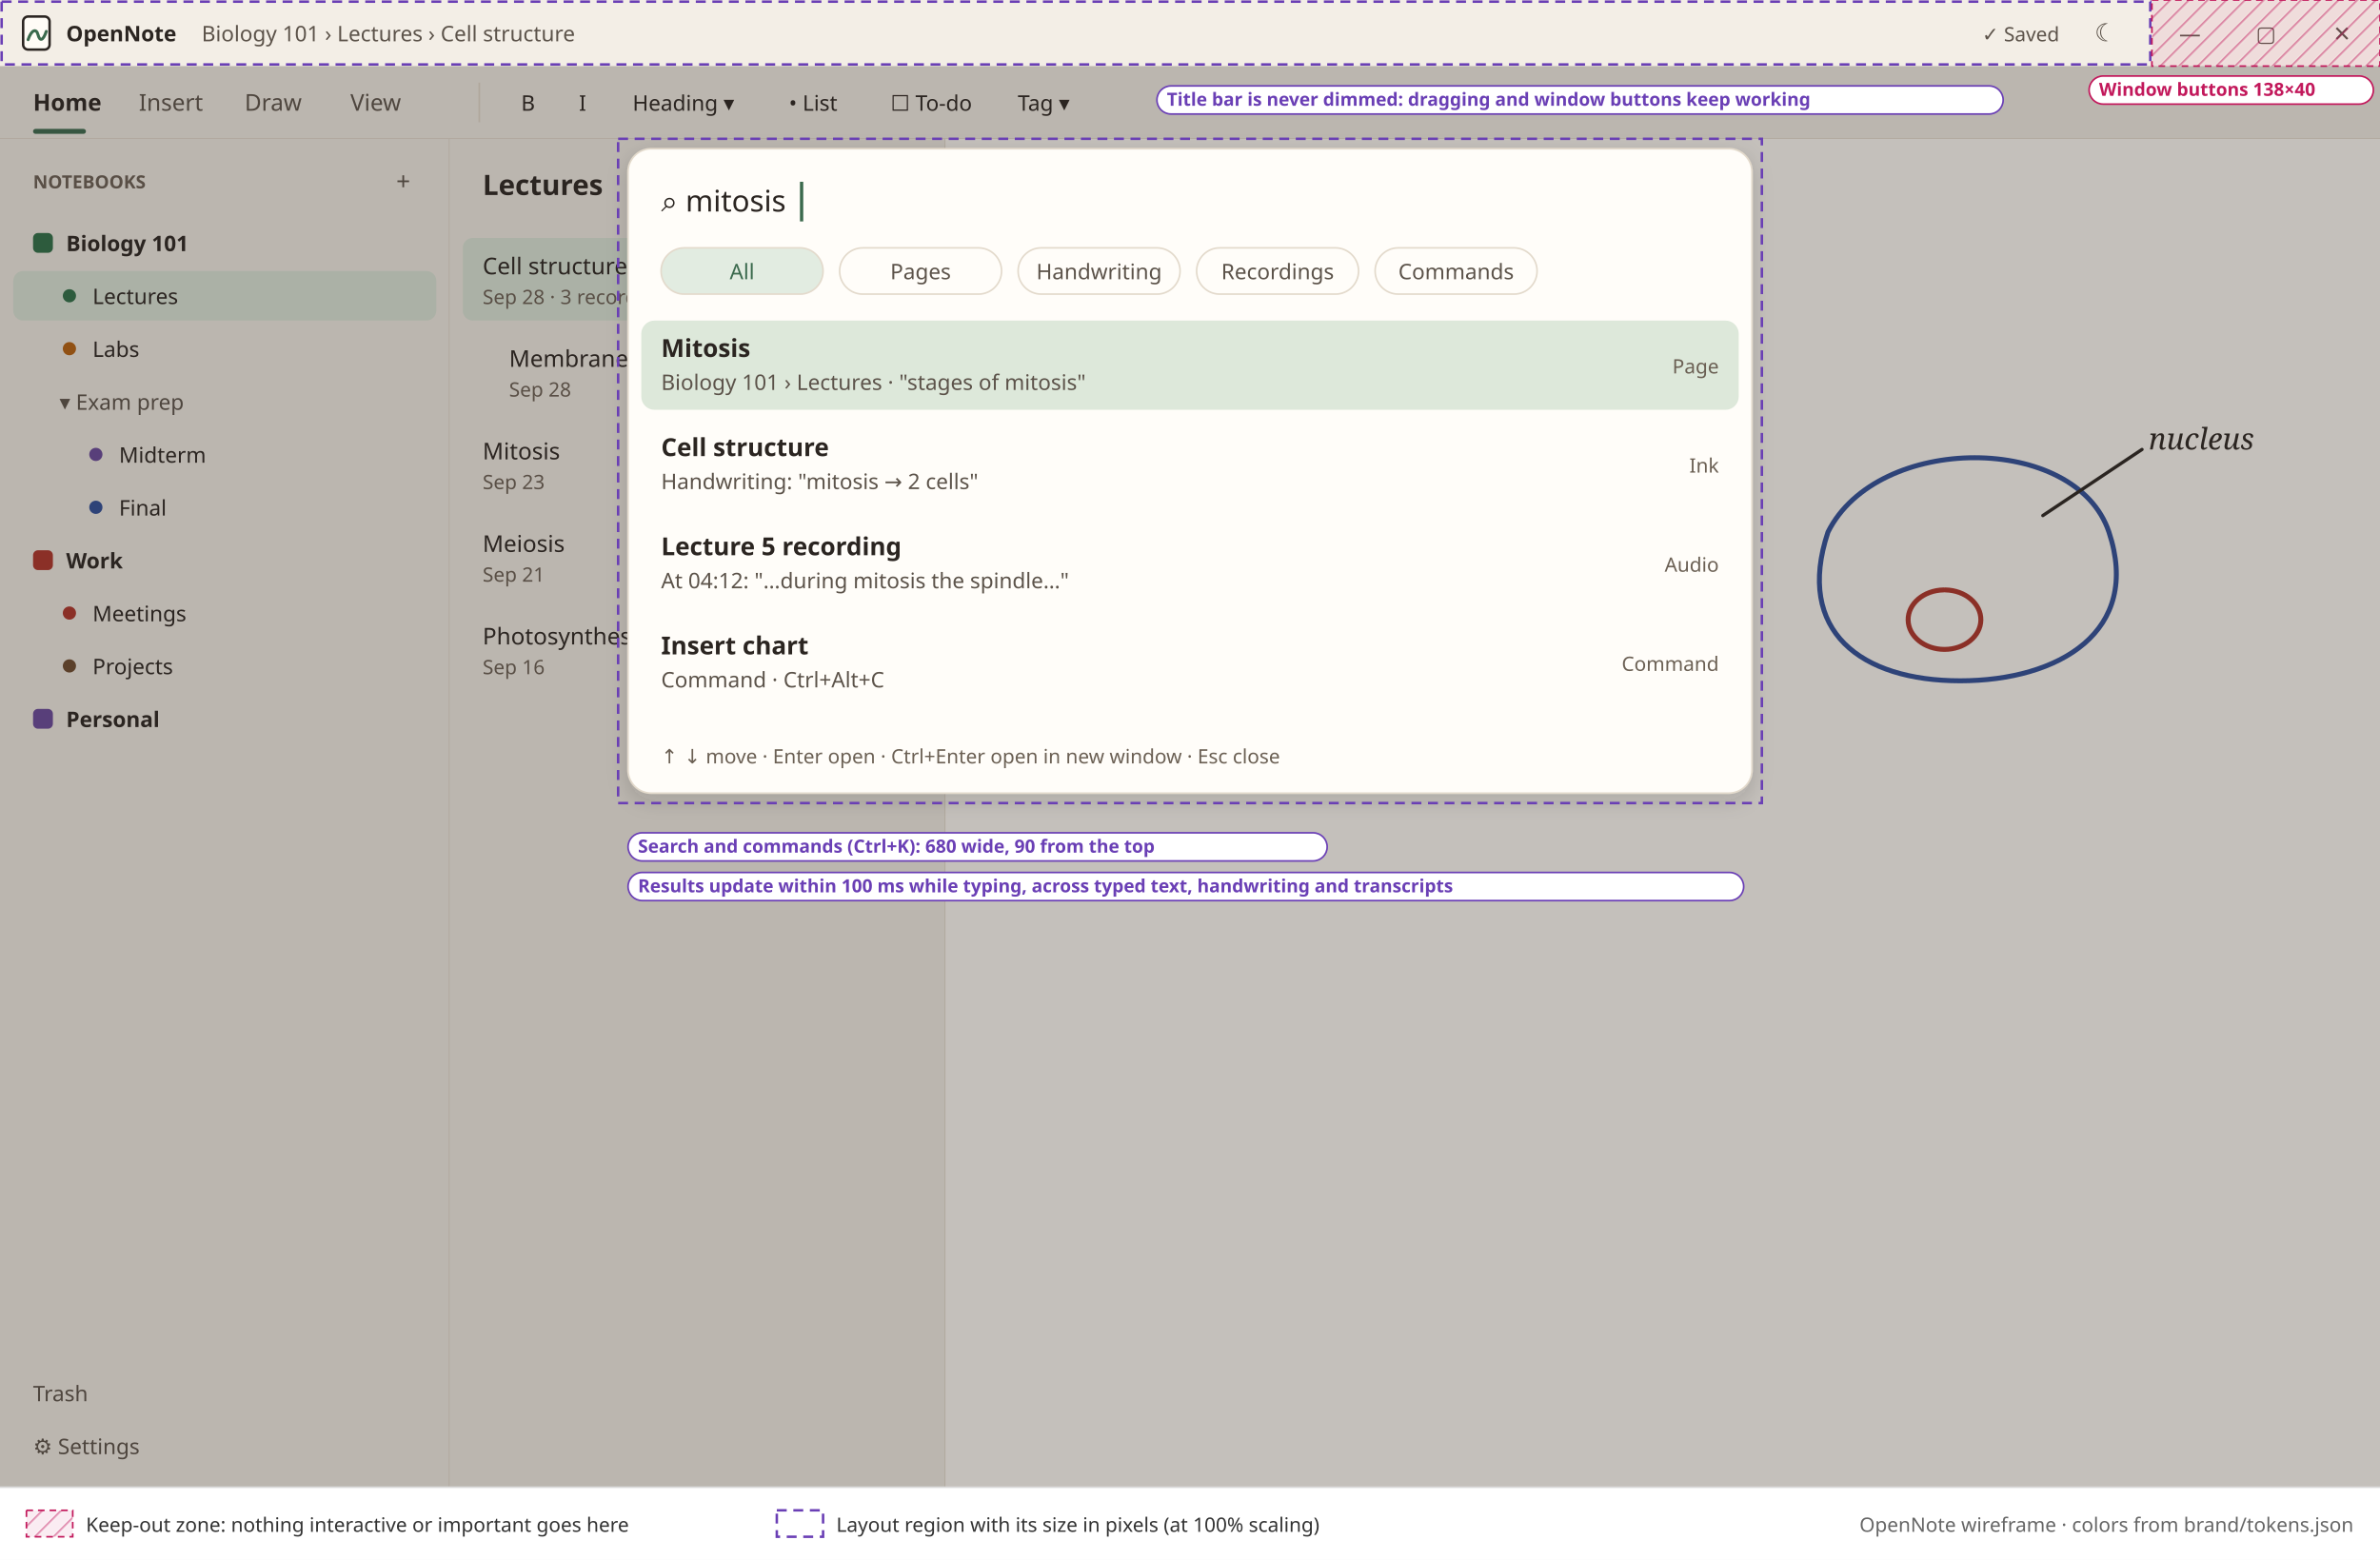
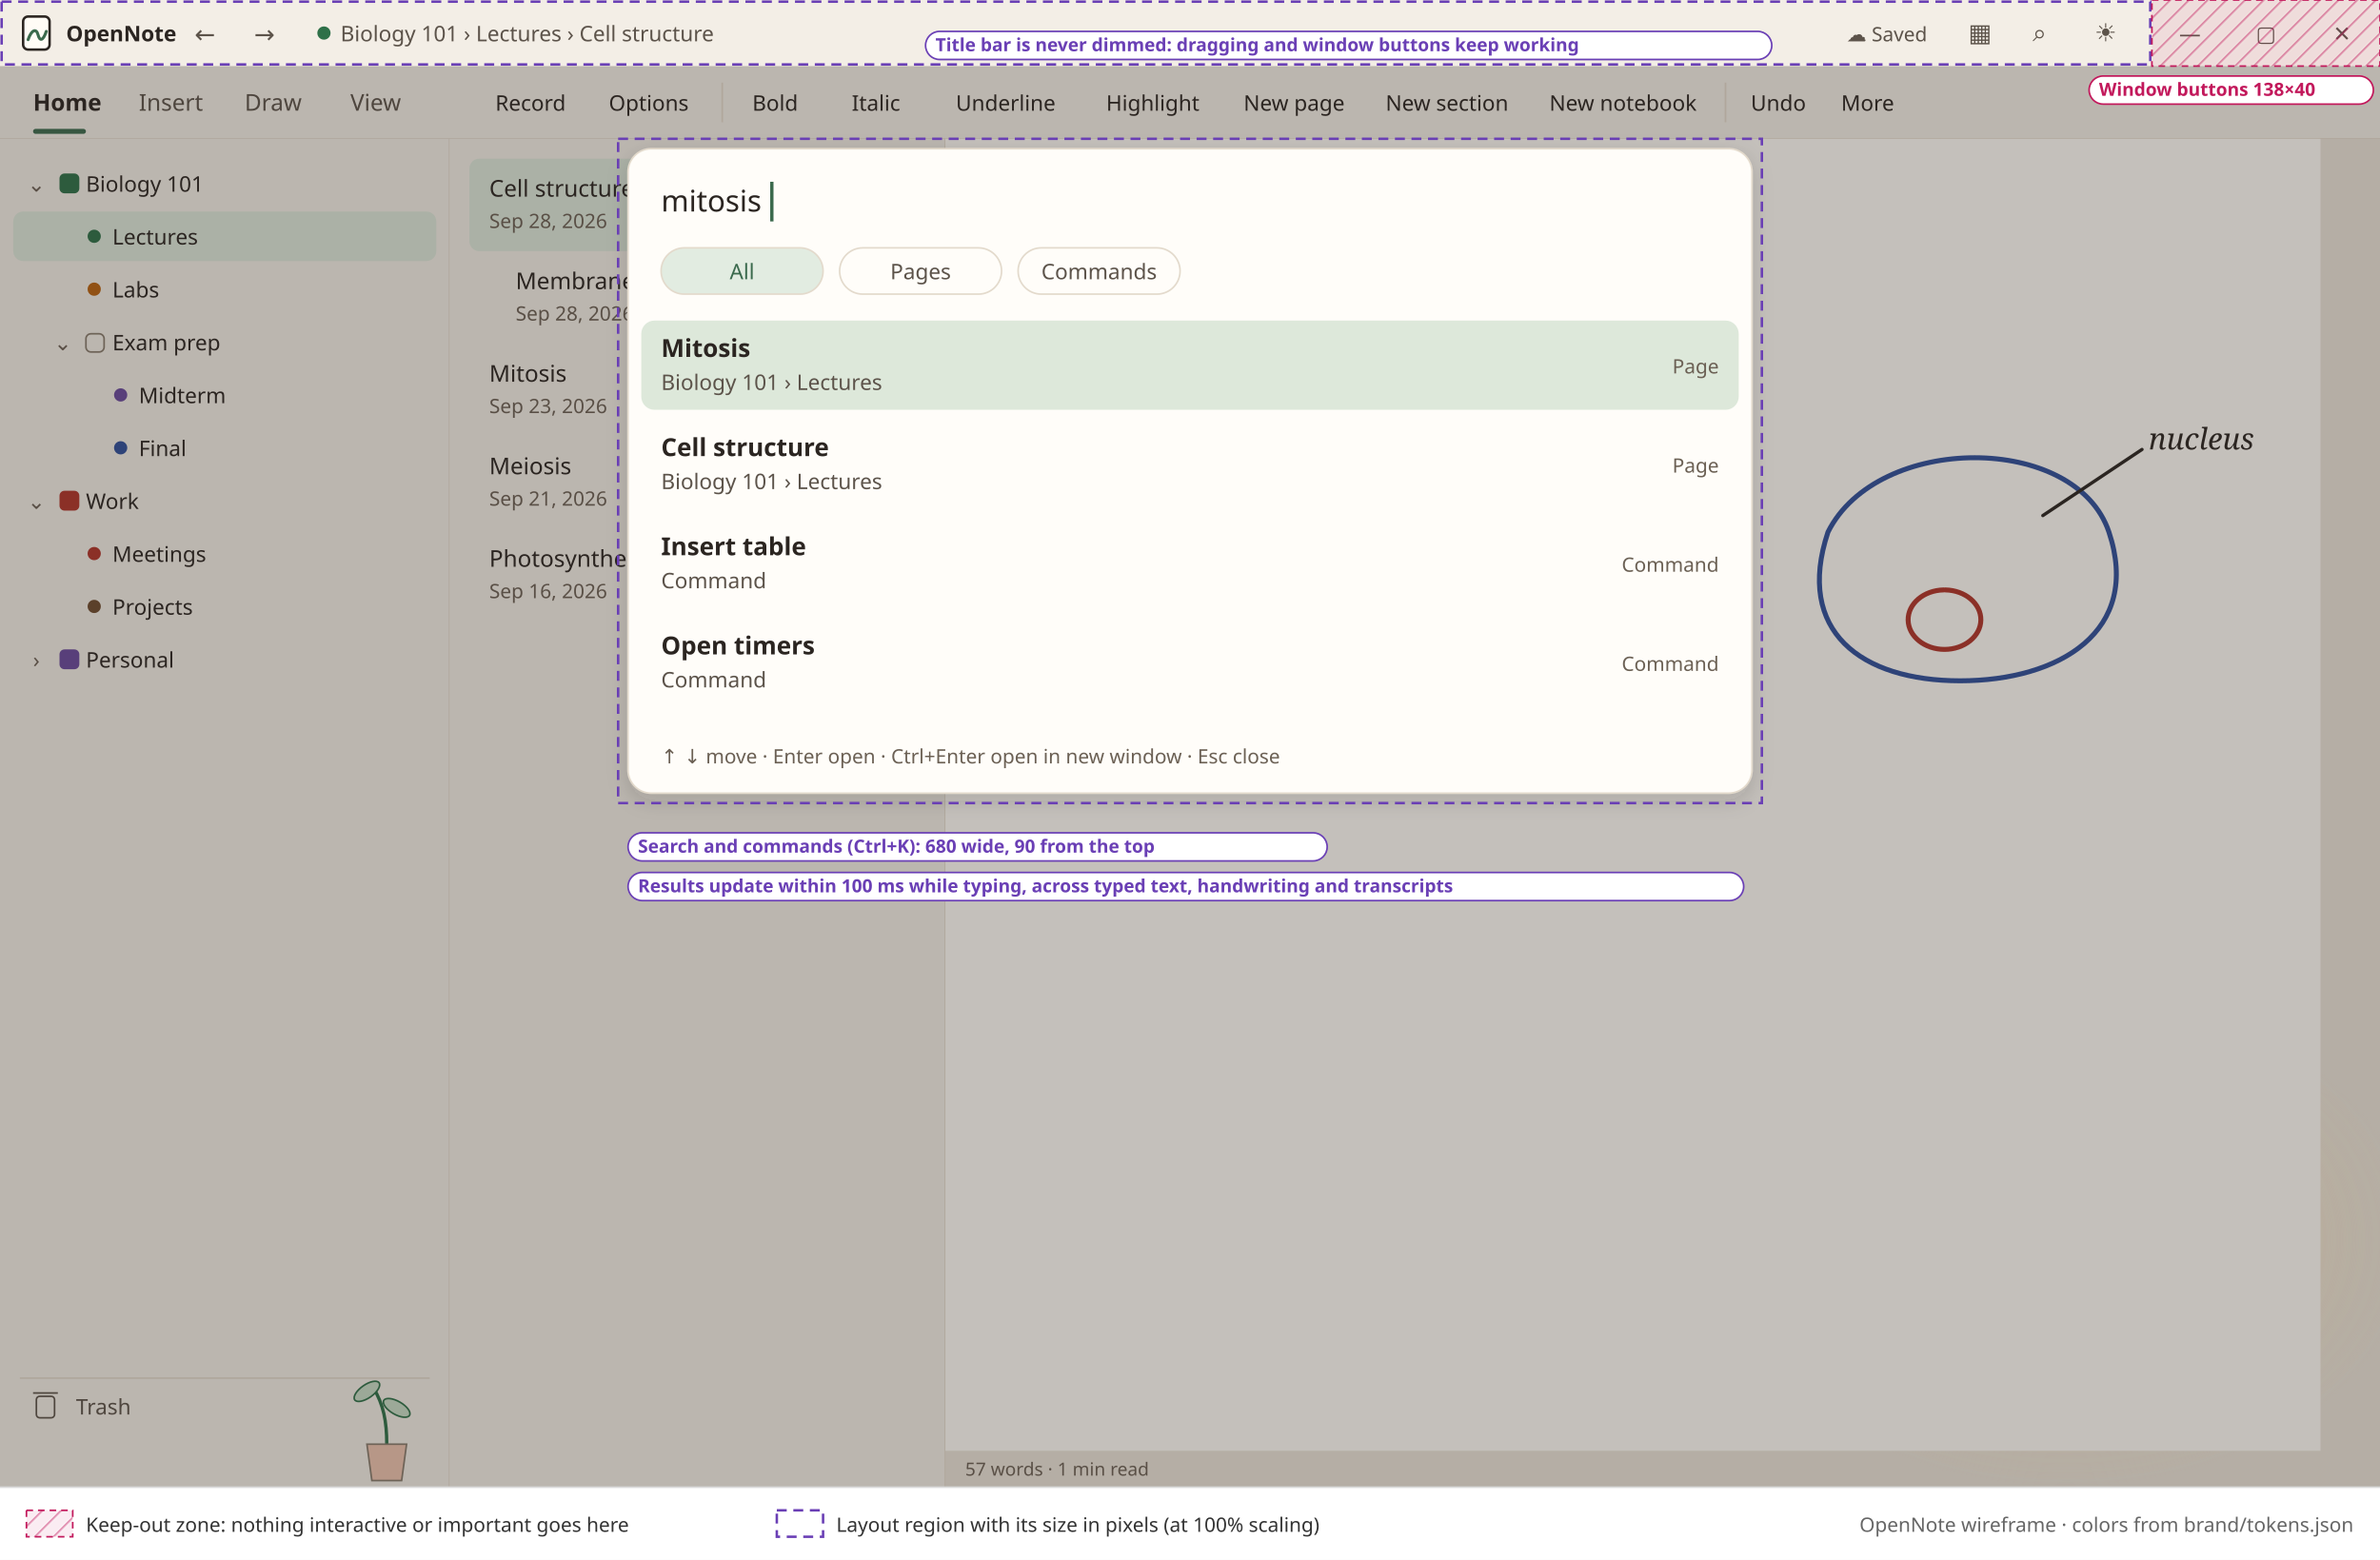
<svg xmlns="http://www.w3.org/2000/svg" viewBox="0 0 1440 944" width="1440" height="944" role="img">
  <defs>
    <pattern id="hatch" width="8" height="8" patternUnits="userSpaceOnUse" patternTransform="rotate(45)">
      <rect width="8" height="8" fill="#C2185B" fill-opacity="0.08" />
      <line x1="0" y1="0" x2="0" y2="8" stroke="#C2185B" stroke-opacity="0.45" stroke-width="2" />
    </pattern>
    <filter id="shadow" x="-10%" y="-10%" width="120%" height="130%">
      <feDropShadow dx="0" dy="4" stdDeviation="6" flood-color="#2B2521" flood-opacity="0.16" />
    </filter>
  </defs>
  <rect x="0" y="0" width="1440" height="900" rx="0" fill="#F3EEE6" />
  <rect x="0" y="0" width="1440" height="40" rx="0" fill="#F3EEE6" />
  <rect x="14" y="10" width="16" height="20" rx="3" fill="#FFFCF6" stroke="#2B2521" stroke-width="1.5" />
  <path d="M17 24c2-6 5-7 6-3s3 4 5-2" fill="none" stroke-linecap="round" stroke-linejoin="round" stroke="#3B6A4D" stroke-width="1.8" />
  <text x="40" y="25" font-size="13" font-weight="600" fill="#2B2521" text-anchor="start" font-family="'Atkinson Hyperlegible Next', 'Segoe UI', system-ui, sans-serif">OpenNote</text>
-   <text x="122" y="25" font-size="13" font-weight="400" fill="#5C534A" text-anchor="start" font-family="'Atkinson Hyperlegible Next', 'Segoe UI', system-ui, sans-serif">Biology 101  ›  Lectures  ›  Cell structure</text>
-   <text x="1274" y="25" font-size="15" font-weight="400" fill="#5C534A" text-anchor="middle" font-family="'Atkinson Hyperlegible Next', 'Segoe UI', system-ui, sans-serif">☾</text>
-   <text x="1246" y="25" font-size="12" font-weight="400" fill="#5C534A" text-anchor="end" font-family="'Atkinson Hyperlegible Next', 'Segoe UI', system-ui, sans-serif">✓ Saved</text>
+   <text x="124" y="26" font-size="15" font-weight="400" fill="#5C534A" text-anchor="middle" font-family="'Atkinson Hyperlegible Next', 'Segoe UI', system-ui, sans-serif">←</text>
+   <text x="160" y="26" font-size="15" font-weight="400" fill="#5C534A" text-anchor="middle" font-family="'Atkinson Hyperlegible Next', 'Segoe UI', system-ui, sans-serif">→</text>
+   <circle cx="196" cy="20" r="4" fill="#2E7048" />
+   <text x="206" y="25" font-size="13" font-weight="400" fill="#5C534A" text-anchor="start" font-family="'Atkinson Hyperlegible Next', 'Segoe UI', system-ui, sans-serif">Biology 101 › Lectures › Cell structure</text>
+   <text x="1166" y="25" font-size="12" font-weight="400" fill="#5C534A" text-anchor="end" font-family="'Atkinson Hyperlegible Next', 'Segoe UI', system-ui, sans-serif">☁ Saved</text>
+   <text x="1198" y="25" font-size="15" font-weight="400" fill="#5C534A" text-anchor="middle" font-family="'Atkinson Hyperlegible Next', 'Segoe UI', system-ui, sans-serif">▦</text>
+   <text x="1234" y="25" font-size="15" font-weight="400" fill="#5C534A" text-anchor="middle" font-family="'Atkinson Hyperlegible Next', 'Segoe UI', system-ui, sans-serif">⌕</text>
+   <text x="1274" y="25" font-size="15" font-weight="400" fill="#5C534A" text-anchor="middle" font-family="'Atkinson Hyperlegible Next', 'Segoe UI', system-ui, sans-serif">☀</text>
  <text x="1325" y="25" font-size="13" font-weight="400" fill="#5C534A" text-anchor="middle" font-family="'Atkinson Hyperlegible Next', 'Segoe UI', system-ui, sans-serif">—</text>
  <text x="1371" y="25" font-size="13" font-weight="400" fill="#5C534A" text-anchor="middle" font-family="'Atkinson Hyperlegible Next', 'Segoe UI', system-ui, sans-serif">▢</text>
  <text x="1417" y="25" font-size="13" font-weight="400" fill="#5C534A" text-anchor="middle" font-family="'Atkinson Hyperlegible Next', 'Segoe UI', system-ui, sans-serif">✕</text>
  <rect x="0" y="40" width="1440" height="44" rx="0" fill="#F3EEE6" />
  <line x1="0" y1="84" x2="1440" y2="84" stroke="#E3DACC" />
  <text x="20" y="67" font-size="14" font-weight="600" fill="#2B2521" text-anchor="start" font-family="'Atkinson Hyperlegible Next', 'Segoe UI', system-ui, sans-serif">Home</text>
  <rect x="20" y="78" width="32" height="3" rx="1.5" fill="#3B6A4D" />
  <text x="84" y="67" font-size="14" font-weight="400" fill="#5C534A" text-anchor="start" font-family="'Atkinson Hyperlegible Next', 'Segoe UI', system-ui, sans-serif">Insert</text>
  <text x="148" y="67" font-size="14" font-weight="400" fill="#5C534A" text-anchor="start" font-family="'Atkinson Hyperlegible Next', 'Segoe UI', system-ui, sans-serif">Draw</text>
  <text x="212" y="67" font-size="14" font-weight="400" fill="#5C534A" text-anchor="start" font-family="'Atkinson Hyperlegible Next', 'Segoe UI', system-ui, sans-serif">View</text>
-   <line x1="290" y1="50" x2="290" y2="74" stroke="#E3DACC" />
-   <g data-fit="6" data-center="both">
-     <rect x="306" y="48" width="27" height="28" rx="8" fill="none" />
-     <text x="319.5" y="67" font-size="13" font-weight="400" fill="#2B2521" text-anchor="middle" font-family="'Atkinson Hyperlegible Next', 'Segoe UI', system-ui, sans-serif">B</text>
-   </g>
-   <g data-fit="6" data-center="both">
-     <rect x="339" y="48" width="27" height="28" rx="8" fill="none" />
-     <text x="352.5" y="67" font-size="13" font-weight="400" fill="#2B2521" text-anchor="middle" font-family="'Atkinson Hyperlegible Next', 'Segoe UI', system-ui, sans-serif">I</text>
-   </g>
-   <g data-fit="6" data-center="both">
-     <rect x="372" y="48" width="83" height="28" rx="8" fill="none" />
-     <text x="413.5" y="67" font-size="13" font-weight="400" fill="#2B2521" text-anchor="middle" font-family="'Atkinson Hyperlegible Next', 'Segoe UI', system-ui, sans-serif">Heading ▾</text>
-   </g>
-   <g data-fit="6" data-center="both">
-     <rect x="461" y="48" width="62" height="28" rx="8" fill="none" />
-     <text x="492" y="67" font-size="13" font-weight="400" fill="#2B2521" text-anchor="middle" font-family="'Atkinson Hyperlegible Next', 'Segoe UI', system-ui, sans-serif">• List</text>
-   </g>
-   <g data-fit="6" data-center="both">
-     <rect x="529" y="48" width="69" height="28" rx="8" fill="none" />
-     <text x="563.5" y="67" font-size="13" font-weight="400" fill="#2B2521" text-anchor="middle" font-family="'Atkinson Hyperlegible Next', 'Segoe UI', system-ui, sans-serif">☐ To-do</text>
-   </g>
-   <g data-fit="6" data-center="both">
-     <rect x="604" y="48" width="55" height="28" rx="8" fill="none" />
-     <text x="631.5" y="67" font-size="13" font-weight="400" fill="#2B2521" text-anchor="middle" font-family="'Atkinson Hyperlegible Next', 'Segoe UI', system-ui, sans-serif">Tag ▾</text>
+   <g data-fit="6" data-center="both">
+     <rect x="290" y="48" width="62" height="28" rx="8" fill="none" />
+     <text x="321" y="67" font-size="13" font-weight="400" fill="#2B2521" text-anchor="middle" font-family="'Atkinson Hyperlegible Next', 'Segoe UI', system-ui, sans-serif">Record</text>
+   </g>
+   <g data-fit="6" data-center="both">
+     <rect x="358" y="48" width="69" height="28" rx="8" fill="none" />
+     <text x="392.5" y="67" font-size="13" font-weight="400" fill="#2B2521" text-anchor="middle" font-family="'Atkinson Hyperlegible Next', 'Segoe UI', system-ui, sans-serif">Options</text>
+   </g>
+   <line x1="437" y1="50" x2="437" y2="74" stroke="#E3DACC" />
+   <g data-fit="6" data-center="both">
+     <rect x="445" y="48" width="48" height="28" rx="8" fill="none" />
+     <text x="469" y="67" font-size="13" font-weight="400" fill="#2B2521" text-anchor="middle" font-family="'Atkinson Hyperlegible Next', 'Segoe UI', system-ui, sans-serif">Bold</text>
+   </g>
+   <g data-fit="6" data-center="both">
+     <rect x="499" y="48" width="62" height="28" rx="8" fill="none" />
+     <text x="530" y="67" font-size="13" font-weight="400" fill="#2B2521" text-anchor="middle" font-family="'Atkinson Hyperlegible Next', 'Segoe UI', system-ui, sans-serif">Italic</text>
+   </g>
+   <g data-fit="6" data-center="both">
+     <rect x="567" y="48" width="83" height="28" rx="8" fill="none" />
+     <text x="608.5" y="67" font-size="13" font-weight="400" fill="#2B2521" text-anchor="middle" font-family="'Atkinson Hyperlegible Next', 'Segoe UI', system-ui, sans-serif">Underline</text>
+   </g>
+   <g data-fit="6" data-center="both">
+     <rect x="656" y="48" width="83" height="28" rx="8" fill="none" />
+     <text x="697.5" y="67" font-size="13" font-weight="400" fill="#2B2521" text-anchor="middle" font-family="'Atkinson Hyperlegible Next', 'Segoe UI', system-ui, sans-serif">Highlight</text>
+   </g>
+   <g data-fit="6" data-center="both">
+     <rect x="745" y="48" width="76" height="28" rx="8" fill="none" />
+     <text x="783" y="67" font-size="13" font-weight="400" fill="#2B2521" text-anchor="middle" font-family="'Atkinson Hyperlegible Next', 'Segoe UI', system-ui, sans-serif">New page</text>
+   </g>
+   <g data-fit="6" data-center="both">
+     <rect x="827" y="48" width="97" height="28" rx="8" fill="none" />
+     <text x="875.5" y="67" font-size="13" font-weight="400" fill="#2B2521" text-anchor="middle" font-family="'Atkinson Hyperlegible Next', 'Segoe UI', system-ui, sans-serif">New section</text>
+   </g>
+   <g data-fit="6" data-center="both">
+     <rect x="930" y="48" width="104" height="28" rx="8" fill="none" />
+     <text x="982" y="67" font-size="13" font-weight="400" fill="#2B2521" text-anchor="middle" font-family="'Atkinson Hyperlegible Next', 'Segoe UI', system-ui, sans-serif">New notebook</text>
+   </g>
+   <line x1="1044" y1="50" x2="1044" y2="74" stroke="#E3DACC" />
+   <g data-fit="6" data-center="both">
+     <rect x="1052" y="48" width="48" height="28" rx="8" fill="none" />
+     <text x="1076" y="67" font-size="13" font-weight="400" fill="#2B2521" text-anchor="middle" font-family="'Atkinson Hyperlegible Next', 'Segoe UI', system-ui, sans-serif">Undo</text>
+   </g>
+   <g data-fit="6" data-center="both">
+     <rect x="1106" y="48" width="48" height="28" rx="8" fill="none" />
+     <text x="1130" y="67" font-size="13" font-weight="400" fill="#2B2521" text-anchor="middle" font-family="'Atkinson Hyperlegible Next', 'Segoe UI', system-ui, sans-serif">More</text>
  </g>
  <rect x="0" y="84" width="272" height="816" rx="0" fill="#F3EEE6" />
  <line x1="272" y1="84" x2="272" y2="900" stroke="#E3DACC" />
-   <text x="20" y="114" font-size="11" font-weight="700" fill="#6B6054" text-anchor="start" font-family="'Atkinson Hyperlegible Next', 'Segoe UI', system-ui, sans-serif">NOTEBOOKS</text>
-   <text x="244" y="115" font-size="15" font-weight="400" fill="#5C534A" text-anchor="middle" font-family="'Atkinson Hyperlegible Next', 'Segoe UI', system-ui, sans-serif">+</text>
-   <rect x="20" y="141" width="12" height="12" rx="3" fill="#2E7048" />
-   <text x="40" y="152" font-size="13" font-weight="600" fill="#2B2521" text-anchor="start" font-family="'Atkinson Hyperlegible Next', 'Segoe UI', system-ui, sans-serif">Biology 101</text>
-   <rect x="8" y="164" width="256" height="30" rx="6" fill="#DDE8DA" />
-   <circle cx="42" cy="179" r="4" fill="#2E7048" />
-   <text x="56" y="184" font-size="13" font-weight="400" fill="#2B2521" text-anchor="start" font-family="'Atkinson Hyperlegible Next', 'Segoe UI', system-ui, sans-serif">Lectures</text>
-   <circle cx="42" cy="211" r="4" fill="#B8620F" />
-   <text x="56" y="216" font-size="13" font-weight="400" fill="#2B2521" text-anchor="start" font-family="'Atkinson Hyperlegible Next', 'Segoe UI', system-ui, sans-serif">Labs</text>
-   <text x="36" y="248" font-size="13" font-weight="400" fill="#5C534A" text-anchor="start" font-family="'Atkinson Hyperlegible Next', 'Segoe UI', system-ui, sans-serif">▾ Exam prep</text>
-   <circle cx="58" cy="275" r="4" fill="#6A4A9C" />
-   <text x="72" y="280" font-size="13" font-weight="400" fill="#2B2521" text-anchor="start" font-family="'Atkinson Hyperlegible Next', 'Segoe UI', system-ui, sans-serif">Midterm</text>
-   <circle cx="58" cy="307" r="4" fill="#2F4F9A" />
-   <text x="72" y="312" font-size="13" font-weight="400" fill="#2B2521" text-anchor="start" font-family="'Atkinson Hyperlegible Next', 'Segoe UI', system-ui, sans-serif">Final</text>
-   <rect x="20" y="333" width="12" height="12" rx="3" fill="#B0342A" />
-   <text x="40" y="344" font-size="13" font-weight="600" fill="#2B2521" text-anchor="start" font-family="'Atkinson Hyperlegible Next', 'Segoe UI', system-ui, sans-serif">Work</text>
-   <circle cx="42" cy="371" r="4" fill="#B0342A" />
-   <text x="56" y="376" font-size="13" font-weight="400" fill="#2B2521" text-anchor="start" font-family="'Atkinson Hyperlegible Next', 'Segoe UI', system-ui, sans-serif">Meetings</text>
-   <circle cx="42" cy="403" r="4" fill="#6E4B2E" />
-   <text x="56" y="408" font-size="13" font-weight="400" fill="#2B2521" text-anchor="start" font-family="'Atkinson Hyperlegible Next', 'Segoe UI', system-ui, sans-serif">Projects</text>
-   <rect x="20" y="429" width="12" height="12" rx="3" fill="#6A4A9C" />
-   <text x="40" y="440" font-size="13" font-weight="600" fill="#2B2521" text-anchor="start" font-family="'Atkinson Hyperlegible Next', 'Segoe UI', system-ui, sans-serif">Personal</text>
-   <text x="20" y="848" font-size="13" font-weight="400" fill="#5C534A" text-anchor="start" font-family="'Atkinson Hyperlegible Next', 'Segoe UI', system-ui, sans-serif">Trash</text>
-   <text x="20" y="880" font-size="13" font-weight="400" fill="#5C534A" text-anchor="start" font-family="'Atkinson Hyperlegible Next', 'Segoe UI', system-ui, sans-serif">⚙ Settings</text>
+   <text x="22" y="116" font-size="13" font-weight="400" fill="#6B6054" text-anchor="middle" font-family="'Atkinson Hyperlegible Next', 'Segoe UI', system-ui, sans-serif">⌄</text>
+   <rect x="36" y="105" width="12" height="12" rx="3" fill="#2E7048" />
+   <text x="52" y="116" font-size="13" font-weight="400" fill="#2B2521" text-anchor="start" font-family="'Atkinson Hyperlegible Next', 'Segoe UI', system-ui, sans-serif">Biology 101</text>
+   <rect x="8" y="128" width="256" height="30" rx="6" fill="#DDE8DA" />
+   <circle cx="57" cy="143" r="4" fill="#2E7048" />
+   <text x="68" y="148" font-size="13" font-weight="400" fill="#2B2521" text-anchor="start" font-family="'Atkinson Hyperlegible Next', 'Segoe UI', system-ui, sans-serif">Lectures</text>
+   <circle cx="57" cy="175" r="4" fill="#B8620F" />
+   <text x="68" y="180" font-size="13" font-weight="400" fill="#2B2521" text-anchor="start" font-family="'Atkinson Hyperlegible Next', 'Segoe UI', system-ui, sans-serif">Labs</text>
+   <text x="38" y="212" font-size="13" font-weight="400" fill="#6B6054" text-anchor="middle" font-family="'Atkinson Hyperlegible Next', 'Segoe UI', system-ui, sans-serif">⌄</text>
+   <rect x="52" y="202" width="11" height="11" rx="3" fill="none" stroke="#877B6C" stroke-width="1" />
+   <text x="68" y="212" font-size="13" font-weight="400" fill="#2B2521" text-anchor="start" font-family="'Atkinson Hyperlegible Next', 'Segoe UI', system-ui, sans-serif">Exam prep</text>
+   <circle cx="73" cy="239" r="4" fill="#6A4A9C" />
+   <text x="84" y="244" font-size="13" font-weight="400" fill="#2B2521" text-anchor="start" font-family="'Atkinson Hyperlegible Next', 'Segoe UI', system-ui, sans-serif">Midterm</text>
+   <circle cx="73" cy="271" r="4" fill="#2F4F9A" />
+   <text x="84" y="276" font-size="13" font-weight="400" fill="#2B2521" text-anchor="start" font-family="'Atkinson Hyperlegible Next', 'Segoe UI', system-ui, sans-serif">Final</text>
+   <text x="22" y="308" font-size="13" font-weight="400" fill="#6B6054" text-anchor="middle" font-family="'Atkinson Hyperlegible Next', 'Segoe UI', system-ui, sans-serif">⌄</text>
+   <rect x="36" y="297" width="12" height="12" rx="3" fill="#B0342A" />
+   <text x="52" y="308" font-size="13" font-weight="400" fill="#2B2521" text-anchor="start" font-family="'Atkinson Hyperlegible Next', 'Segoe UI', system-ui, sans-serif">Work</text>
+   <circle cx="57" cy="335" r="4" fill="#B0342A" />
+   <text x="68" y="340" font-size="13" font-weight="400" fill="#2B2521" text-anchor="start" font-family="'Atkinson Hyperlegible Next', 'Segoe UI', system-ui, sans-serif">Meetings</text>
+   <circle cx="57" cy="367" r="4" fill="#6E4B2E" />
+   <text x="68" y="372" font-size="13" font-weight="400" fill="#2B2521" text-anchor="start" font-family="'Atkinson Hyperlegible Next', 'Segoe UI', system-ui, sans-serif">Projects</text>
+   <text x="22" y="404" font-size="13" font-weight="400" fill="#6B6054" text-anchor="middle" font-family="'Atkinson Hyperlegible Next', 'Segoe UI', system-ui, sans-serif">›</text>
+   <rect x="36" y="393" width="12" height="12" rx="3" fill="#6A4A9C" />
+   <text x="52" y="404" font-size="13" font-weight="400" fill="#2B2521" text-anchor="start" font-family="'Atkinson Hyperlegible Next', 'Segoe UI', system-ui, sans-serif">Personal</text>
+   <line x1="12" y1="834" x2="260" y2="834" stroke="#E3DACC" />
+   <rect x="22" y="845" width="11" height="13" rx="2" fill="none" stroke="#5C534A" stroke-width="1" />
+   <line x1="20" y1="843" x2="35" y2="843" stroke="#5C534A" />
+   <text x="46" y="856" font-size="13" font-weight="400" fill="#5C534A" text-anchor="start" font-family="'Atkinson Hyperlegible Next', 'Segoe UI', system-ui, sans-serif">Trash</text>
+   <path d="M234 874c0-14-2-24-8-34" fill="none" stroke-linecap="round" stroke-linejoin="round" stroke="#2E7048" stroke-width="2" />
+   <ellipse cx="222" cy="842" rx="9" ry="4" transform="rotate(-35 222 842)" fill="#C8DCC6" stroke="#2E7048" />
+   <ellipse cx="240" cy="852" rx="9" ry="4" transform="rotate(30 240 852)" fill="#C8DCC6" stroke="#2E7048" />
+   <path d="M222 874h24l-3 22h-18z" fill="#EDC3AF" stroke="#877B6C" />
  <rect x="272" y="84" width="300" height="816" rx="0" fill="#F3EEE6" />
  <line x1="572" y1="84" x2="572" y2="900" stroke="#E3DACC" />
-   <text x="292" y="118" font-size="17" font-weight="600" fill="#2B2521" text-anchor="start" font-family="'Atkinson Hyperlegible Next', 'Segoe UI', system-ui, sans-serif">Lectures</text>
-   <rect x="488" y="100" width="68" height="28" rx="8" fill="none" stroke="#877B6C" stroke-width="1" />
-   <text x="522" y="119" font-size="13" font-weight="400" fill="#2B2521" text-anchor="middle" font-family="'Atkinson Hyperlegible Next', 'Segoe UI', system-ui, sans-serif">+ Page</text>
-   <rect x="280" y="144" width="284" height="50" rx="6" fill="#DDE8DA" />
-   <text x="292" y="166" font-size="14" font-weight="500" fill="#2B2521" text-anchor="start" font-family="'Atkinson Hyperlegible Next', 'Segoe UI', system-ui, sans-serif">Cell structure</text>
-   <text x="292" y="184" font-size="12" font-weight="400" fill="#6B6054" text-anchor="start" font-family="'Atkinson Hyperlegible Next', 'Segoe UI', system-ui, sans-serif">Sep 28 · 3 recordings</text>
-   <text x="308" y="222" font-size="14" font-weight="500" fill="#2B2521" text-anchor="start" font-family="'Atkinson Hyperlegible Next', 'Segoe UI', system-ui, sans-serif">Membranes</text>
-   <text x="308" y="240" font-size="12" font-weight="400" fill="#6B6054" text-anchor="start" font-family="'Atkinson Hyperlegible Next', 'Segoe UI', system-ui, sans-serif">Sep 28</text>
-   <text x="292" y="278" font-size="14" font-weight="500" fill="#2B2521" text-anchor="start" font-family="'Atkinson Hyperlegible Next', 'Segoe UI', system-ui, sans-serif">Mitosis</text>
-   <text x="292" y="296" font-size="12" font-weight="400" fill="#6B6054" text-anchor="start" font-family="'Atkinson Hyperlegible Next', 'Segoe UI', system-ui, sans-serif">Sep 23</text>
-   <text x="292" y="334" font-size="14" font-weight="500" fill="#2B2521" text-anchor="start" font-family="'Atkinson Hyperlegible Next', 'Segoe UI', system-ui, sans-serif">Meiosis</text>
-   <text x="292" y="352" font-size="12" font-weight="400" fill="#6B6054" text-anchor="start" font-family="'Atkinson Hyperlegible Next', 'Segoe UI', system-ui, sans-serif">Sep 21</text>
-   <text x="292" y="390" font-size="14" font-weight="500" fill="#2B2521" text-anchor="start" font-family="'Atkinson Hyperlegible Next', 'Segoe UI', system-ui, sans-serif">Photosynthesis</text>
-   <text x="292" y="408" font-size="12" font-weight="400" fill="#6B6054" text-anchor="start" font-family="'Atkinson Hyperlegible Next', 'Segoe UI', system-ui, sans-serif">Sep 16</text>
-   <rect x="572" y="84" width="868" height="816" rx="0" fill="#FFFCF6" />
-   <text x="636" y="172" font-size="30" font-weight="600" fill="#2B2521" text-anchor="start" font-family="'Atkinson Hyperlegible Next', 'Segoe UI', system-ui, sans-serif">Cell structure</text>
-   <text x="636" y="198" font-size="13" font-weight="400" fill="#6B6054" text-anchor="start" font-family="'Atkinson Hyperlegible Next', 'Segoe UI', system-ui, sans-serif">Sunday, Sep 28, 2026 · 10:05 AM</text>
+   <rect x="284" y="96" width="276" height="56" rx="6" fill="#DDE8DA" />
+   <text x="296" y="119" font-size="14" font-weight="500" fill="#2B2521" text-anchor="start" font-family="'Atkinson Hyperlegible Next', 'Segoe UI', system-ui, sans-serif">Cell structure</text>
+   <text x="296" y="138" font-size="12" font-weight="400" fill="#6B6054" text-anchor="start" font-family="'Atkinson Hyperlegible Next', 'Segoe UI', system-ui, sans-serif">Sep 28, 2026</text>
+   <text x="312" y="175" font-size="14" font-weight="500" fill="#2B2521" text-anchor="start" font-family="'Atkinson Hyperlegible Next', 'Segoe UI', system-ui, sans-serif">Membranes</text>
+   <text x="312" y="194" font-size="12" font-weight="400" fill="#6B6054" text-anchor="start" font-family="'Atkinson Hyperlegible Next', 'Segoe UI', system-ui, sans-serif">Sep 28, 2026</text>
+   <text x="296" y="231" font-size="14" font-weight="500" fill="#2B2521" text-anchor="start" font-family="'Atkinson Hyperlegible Next', 'Segoe UI', system-ui, sans-serif">Mitosis</text>
+   <text x="296" y="250" font-size="12" font-weight="400" fill="#6B6054" text-anchor="start" font-family="'Atkinson Hyperlegible Next', 'Segoe UI', system-ui, sans-serif">Sep 23, 2026</text>
+   <text x="296" y="287" font-size="14" font-weight="500" fill="#2B2521" text-anchor="start" font-family="'Atkinson Hyperlegible Next', 'Segoe UI', system-ui, sans-serif">Meiosis</text>
+   <text x="296" y="306" font-size="12" font-weight="400" fill="#6B6054" text-anchor="start" font-family="'Atkinson Hyperlegible Next', 'Segoe UI', system-ui, sans-serif">Sep 21, 2026</text>
+   <text x="296" y="343" font-size="14" font-weight="500" fill="#2B2521" text-anchor="start" font-family="'Atkinson Hyperlegible Next', 'Segoe UI', system-ui, sans-serif">Photosynthesis</text>
+   <text x="296" y="362" font-size="12" font-weight="400" fill="#6B6054" text-anchor="start" font-family="'Atkinson Hyperlegible Next', 'Segoe UI', system-ui, sans-serif">Sep 16, 2026</text>
+   <defs>
+     <radialGradient id="ambient8" cx="0" cy="0" r="1" gradientUnits="userSpaceOnUse" gradientTransform="translate(572 84) scale(608 653)">
+       <stop offset="0" stop-color="#FFF0D4" />
+       <stop offset="1" stop-color="#FFF0D4" stop-opacity="0" />
+     </radialGradient>
+     <radialGradient id="ambient8p">
+       <stop offset="0" stop-color="#FCE4B8" />
+       <stop offset="1" stop-color="#FCE4B8" stop-opacity="0" />
+     </radialGradient>
+   </defs>
+   <rect x="572" y="84" width="868" height="816" rx="0" fill="#EAE3D8" />
+   <rect x="572" y="84" width="868" height="816" fill="url(#ambient8)" />
+   <ellipse cx="1250" cy="750" rx="210" ry="150" fill="url(#ambient8p)" opacity="0.9" />
+   <rect x="572" y="84" width="832" height="794" rx="0" fill="#FFFCF6" />
+   <text x="584" y="893" font-size="11" font-weight="400" fill="#6B6054" text-anchor="start" font-family="'Atkinson Hyperlegible Next', 'Segoe UI', system-ui, sans-serif">57 words · 1 min read</text>
+   <text x="636" y="172" font-size="30" font-weight="700" fill="#2B2521" text-anchor="start" font-family="Literata, Cambria, Georgia, serif">Cell structure</text>
+   <rect x="636" y="184" width="48" height="2" rx="0" fill="#A9502F" />
+   <text x="636" y="206" font-size="11" font-weight="400" fill="#6B6054" text-anchor="start" font-family="'Atkinson Hyperlegible Next', 'Segoe UI', system-ui, sans-serif">Changed Sep 28, 2026</text>
  <text x="636" y="244" font-size="20" font-weight="600" fill="#2B2521" text-anchor="start" font-family="'Atkinson Hyperlegible Next', 'Segoe UI', system-ui, sans-serif">Organelles</text>
  <rect x="636" y="262" width="380" height="7" rx="3.5" fill="#877B6C" />
  <rect x="636" y="278" width="420" height="7" rx="3.5" fill="#877B6C" />
  <rect x="636" y="294" width="350" height="7" rx="3.5" fill="#877B6C" />
  <rect x="636" y="310" width="300" height="7" rx="3.5" fill="#877B6C" />
  <path d="M1106 322c30-60 150-60 170 0s-30 90-90 90-100-30-80-90z" fill="none" stroke-linecap="round" stroke-linejoin="round" stroke="#2F4F9A" stroke-width="3" />
  <path d="M1176 357a22 18 0 1 0 1 0" fill="none" stroke-linecap="round" stroke-linejoin="round" stroke="#B0342A" stroke-width="3" />
  <path d="M1236 312l60-40" fill="none" stroke-linecap="round" stroke-linejoin="round" stroke="#2B2521" stroke-width="2" />
  <text x="1300" y="272" font-size="18" font-weight="400" fill="#2B2521" text-anchor="start" font-family="Literata, Cambria, Georgia, serif" font-style="italic">nucleus</text>
  <text x="636" y="362" font-size="20" font-weight="600" fill="#2B2521" text-anchor="start" font-family="'Atkinson Hyperlegible Next', 'Segoe UI', system-ui, sans-serif">Key terms</text>
  <rect x="634" y="376" width="150" height="20" rx="3" fill="#F2CF4A66" />
  <rect x="636" y="383" width="140" height="7" rx="3.5" fill="#877B6C" />
  <rect x="636" y="399" width="360" height="7" rx="3.5" fill="#877B6C" />
  <rect x="636" y="415" width="330" height="7" rx="3.5" fill="#877B6C" />
  <rect x="0" y="40" width="1440" height="860" rx="0" fill="#2B2521" fill-opacity="0.28" />
  <rect x="380" y="90" width="680" height="390" rx="14" fill="#FFFDF9" stroke="#E3DACC" stroke-width="1" filter="url(#shadow)" />
-   <text x="400" y="128" font-size="18" font-weight="400" fill="#2B2521" text-anchor="start" font-family="'Atkinson Hyperlegible Next', 'Segoe UI', system-ui, sans-serif">⌕  mitosis</text>
-   <rect x="484" y="110" width="2" height="24" rx="0" fill="#3B6A4D" />
+   <text x="400" y="128" font-size="18" font-weight="400" fill="#2B2521" text-anchor="start" font-family="'Atkinson Hyperlegible Next', 'Segoe UI', system-ui, sans-serif">mitosis</text>
+   <rect x="466" y="110" width="2" height="24" rx="0" fill="#3B6A4D" />
  <rect x="400" y="150" width="98" height="28" rx="14" fill="#E2ECE1" stroke="#E3DACC" stroke-width="1" />
  <text x="449" y="169" font-size="13" font-weight="400" fill="#3B6A4D" text-anchor="middle" font-family="'Atkinson Hyperlegible Next', 'Segoe UI', system-ui, sans-serif">All</text>
  <rect x="508" y="150" width="98" height="28" rx="14" fill="none" stroke="#E3DACC" stroke-width="1" />
  <text x="557" y="169" font-size="13" font-weight="400" fill="#5C534A" text-anchor="middle" font-family="'Atkinson Hyperlegible Next', 'Segoe UI', system-ui, sans-serif">Pages</text>
  <rect x="616" y="150" width="98" height="28" rx="14" fill="none" stroke="#E3DACC" stroke-width="1" />
-   <text x="665" y="169" font-size="13" font-weight="400" fill="#5C534A" text-anchor="middle" font-family="'Atkinson Hyperlegible Next', 'Segoe UI', system-ui, sans-serif">Handwriting</text>
-   <rect x="724" y="150" width="98" height="28" rx="14" fill="none" stroke="#E3DACC" stroke-width="1" />
-   <text x="773" y="169" font-size="13" font-weight="400" fill="#5C534A" text-anchor="middle" font-family="'Atkinson Hyperlegible Next', 'Segoe UI', system-ui, sans-serif">Recordings</text>
-   <rect x="832" y="150" width="98" height="28" rx="14" fill="none" stroke="#E3DACC" stroke-width="1" />
-   <text x="881" y="169" font-size="13" font-weight="400" fill="#5C534A" text-anchor="middle" font-family="'Atkinson Hyperlegible Next', 'Segoe UI', system-ui, sans-serif">Commands</text>
+   <text x="665" y="169" font-size="13" font-weight="400" fill="#5C534A" text-anchor="middle" font-family="'Atkinson Hyperlegible Next', 'Segoe UI', system-ui, sans-serif">Commands</text>
  <rect x="388" y="194" width="664" height="54" rx="8" fill="#DDE8DA" />
  <text x="400" y="216" font-size="15" font-weight="600" fill="#2B2521" text-anchor="start" font-family="'Atkinson Hyperlegible Next', 'Segoe UI', system-ui, sans-serif">Mitosis</text>
-   <text x="400" y="236" font-size="13" font-weight="400" fill="#5C534A" text-anchor="start" font-family="'Atkinson Hyperlegible Next', 'Segoe UI', system-ui, sans-serif">Biology 101 › Lectures · "stages of mitosis"</text>
+   <text x="400" y="236" font-size="13" font-weight="400" fill="#5C534A" text-anchor="start" font-family="'Atkinson Hyperlegible Next', 'Segoe UI', system-ui, sans-serif">Biology 101 › Lectures</text>
  <text x="1040" y="226" font-size="12" font-weight="400" fill="#6B6054" text-anchor="end" font-family="'Atkinson Hyperlegible Next', 'Segoe UI', system-ui, sans-serif">Page</text>
  <text x="400" y="276" font-size="15" font-weight="600" fill="#2B2521" text-anchor="start" font-family="'Atkinson Hyperlegible Next', 'Segoe UI', system-ui, sans-serif">Cell structure</text>
-   <text x="400" y="296" font-size="13" font-weight="400" fill="#5C534A" text-anchor="start" font-family="'Atkinson Hyperlegible Next', 'Segoe UI', system-ui, sans-serif">Handwriting: "mitosis → 2 cells"</text>
-   <text x="1040" y="286" font-size="12" font-weight="400" fill="#6B6054" text-anchor="end" font-family="'Atkinson Hyperlegible Next', 'Segoe UI', system-ui, sans-serif">Ink</text>
-   <text x="400" y="336" font-size="15" font-weight="600" fill="#2B2521" text-anchor="start" font-family="'Atkinson Hyperlegible Next', 'Segoe UI', system-ui, sans-serif">Lecture 5 recording</text>
-   <text x="400" y="356" font-size="13" font-weight="400" fill="#5C534A" text-anchor="start" font-family="'Atkinson Hyperlegible Next', 'Segoe UI', system-ui, sans-serif">At 04:12: "…during mitosis the spindle…"</text>
-   <text x="1040" y="346" font-size="12" font-weight="400" fill="#6B6054" text-anchor="end" font-family="'Atkinson Hyperlegible Next', 'Segoe UI', system-ui, sans-serif">Audio</text>
-   <text x="400" y="396" font-size="15" font-weight="600" fill="#2B2521" text-anchor="start" font-family="'Atkinson Hyperlegible Next', 'Segoe UI', system-ui, sans-serif">Insert chart</text>
-   <text x="400" y="416" font-size="13" font-weight="400" fill="#5C534A" text-anchor="start" font-family="'Atkinson Hyperlegible Next', 'Segoe UI', system-ui, sans-serif">Command · Ctrl+Alt+C</text>
+   <text x="400" y="296" font-size="13" font-weight="400" fill="#5C534A" text-anchor="start" font-family="'Atkinson Hyperlegible Next', 'Segoe UI', system-ui, sans-serif">Biology 101 › Lectures</text>
+   <text x="1040" y="286" font-size="12" font-weight="400" fill="#6B6054" text-anchor="end" font-family="'Atkinson Hyperlegible Next', 'Segoe UI', system-ui, sans-serif">Page</text>
+   <text x="400" y="336" font-size="15" font-weight="600" fill="#2B2521" text-anchor="start" font-family="'Atkinson Hyperlegible Next', 'Segoe UI', system-ui, sans-serif">Insert table</text>
+   <text x="400" y="356" font-size="13" font-weight="400" fill="#5C534A" text-anchor="start" font-family="'Atkinson Hyperlegible Next', 'Segoe UI', system-ui, sans-serif">Command</text>
+   <text x="1040" y="346" font-size="12" font-weight="400" fill="#6B6054" text-anchor="end" font-family="'Atkinson Hyperlegible Next', 'Segoe UI', system-ui, sans-serif">Command</text>
+   <text x="400" y="396" font-size="15" font-weight="600" fill="#2B2521" text-anchor="start" font-family="'Atkinson Hyperlegible Next', 'Segoe UI', system-ui, sans-serif">Open timers</text>
+   <text x="400" y="416" font-size="13" font-weight="400" fill="#5C534A" text-anchor="start" font-family="'Atkinson Hyperlegible Next', 'Segoe UI', system-ui, sans-serif">Command</text>
  <text x="1040" y="406" font-size="12" font-weight="400" fill="#6B6054" text-anchor="end" font-family="'Atkinson Hyperlegible Next', 'Segoe UI', system-ui, sans-serif">Command</text>
  <text x="400" y="462" font-size="12" font-weight="400" fill="#6B6054" text-anchor="start" font-family="'Atkinson Hyperlegible Next', 'Segoe UI', system-ui, sans-serif">↑ ↓ move   ·   Enter open   ·   Ctrl+Enter open in new window   ·   Esc close</text>
  <g pointer-events="none">
    <rect x="374" y="84" width="692" height="402" rx="0" fill="none" stroke="#6A3FB5" stroke-width="1.5" stroke-dasharray="6 4" />
  </g>
  <g data-fit="4" pointer-events="none">
    <rect x="380" y="504" width="423" height="17" rx="8.5" fill="#FFFFFF" stroke="#6A3FB5" stroke-width="1" />
    <text x="386" y="516" font-size="11" font-weight="600" fill="#6A3FB5" text-anchor="start" font-family="'Atkinson Hyperlegible Next', 'Segoe UI', system-ui, sans-serif">Search and commands (Ctrl+K): 680 wide, 90 from the top</text>
  </g>
  <g data-fit="4" pointer-events="none">
    <rect x="380" y="528" width="675" height="17" rx="8.5" fill="#FFFFFF" stroke="#6A3FB5" stroke-width="1" />
    <text x="386" y="540" font-size="11" font-weight="600" fill="#6A3FB5" text-anchor="start" font-family="'Atkinson Hyperlegible Next', 'Segoe UI', system-ui, sans-serif">Results update within 100 ms while typing, across typed text, handwriting and transcripts</text>
  </g>
  <g pointer-events="none">
    <rect x="1" y="1" width="1300" height="38" rx="0" fill="none" stroke="#6A3FB5" stroke-width="1.5" stroke-dasharray="6 4" />
  </g>
  <g data-fit="4" pointer-events="none">
-     <rect x="700" y="52" width="512" height="17" rx="8.5" fill="#FFFFFF" stroke="#6A3FB5" stroke-width="1" />
-     <text x="706" y="64" font-size="11" font-weight="600" fill="#6A3FB5" text-anchor="start" font-family="'Atkinson Hyperlegible Next', 'Segoe UI', system-ui, sans-serif">Title bar is never dimmed: dragging and window buttons keep working</text>
+     <rect x="560" y="19" width="512" height="17" rx="8.5" fill="#FFFFFF" stroke="#6A3FB5" stroke-width="1" />
+     <text x="566" y="31" font-size="11" font-weight="600" fill="#6A3FB5" text-anchor="start" font-family="'Atkinson Hyperlegible Next', 'Segoe UI', system-ui, sans-serif">Title bar is never dimmed: dragging and window buttons keep working</text>
  </g>
  <g pointer-events="none">
    <rect x="1302" y="0" width="138" height="40" rx="0" fill="url(#hatch)" stroke="#C2185B" stroke-width="1" stroke-dasharray="4 3" />
  </g>
  <g data-fit="4" pointer-events="none">
    <rect x="1264" y="46" width="172" height="17" rx="8.5" fill="#FFFFFF" stroke="#C2185B" stroke-width="1" />
    <text x="1270" y="58" font-size="11" font-weight="600" fill="#C2185B" text-anchor="start" font-family="'Atkinson Hyperlegible Next', 'Segoe UI', system-ui, sans-serif">Window buttons 138×40</text>
  </g>
  <rect x="0" y="900" width="1440" height="44" rx="0" fill="#FFFFFF" />
  <line x1="0" y1="900" x2="1440" y2="900" stroke="#D9D9D9" />
  <rect x="16" y="914" width="28" height="16" rx="0" fill="url(#hatch)" stroke="#C2185B" stroke-width="1" stroke-dasharray="4 3" />
  <text x="52" y="927" font-size="12" font-weight="400" fill="#333" text-anchor="start" font-family="'Atkinson Hyperlegible Next', 'Segoe UI', system-ui, sans-serif">Keep-out zone: nothing interactive or important goes here</text>
  <rect x="470" y="914" width="28" height="16" rx="0" fill="none" stroke="#6A3FB5" stroke-width="1.5" stroke-dasharray="6 4" />
  <text x="506" y="927" font-size="12" font-weight="400" fill="#333" text-anchor="start" font-family="'Atkinson Hyperlegible Next', 'Segoe UI', system-ui, sans-serif">Layout region with its size in pixels (at 100% scaling)</text>
  <text x="1424" y="927" font-size="12" font-weight="400" fill="#666" text-anchor="end" font-family="'Atkinson Hyperlegible Next', 'Segoe UI', system-ui, sans-serif">OpenNote wireframe · colors from brand/tokens.json</text>
</svg>
